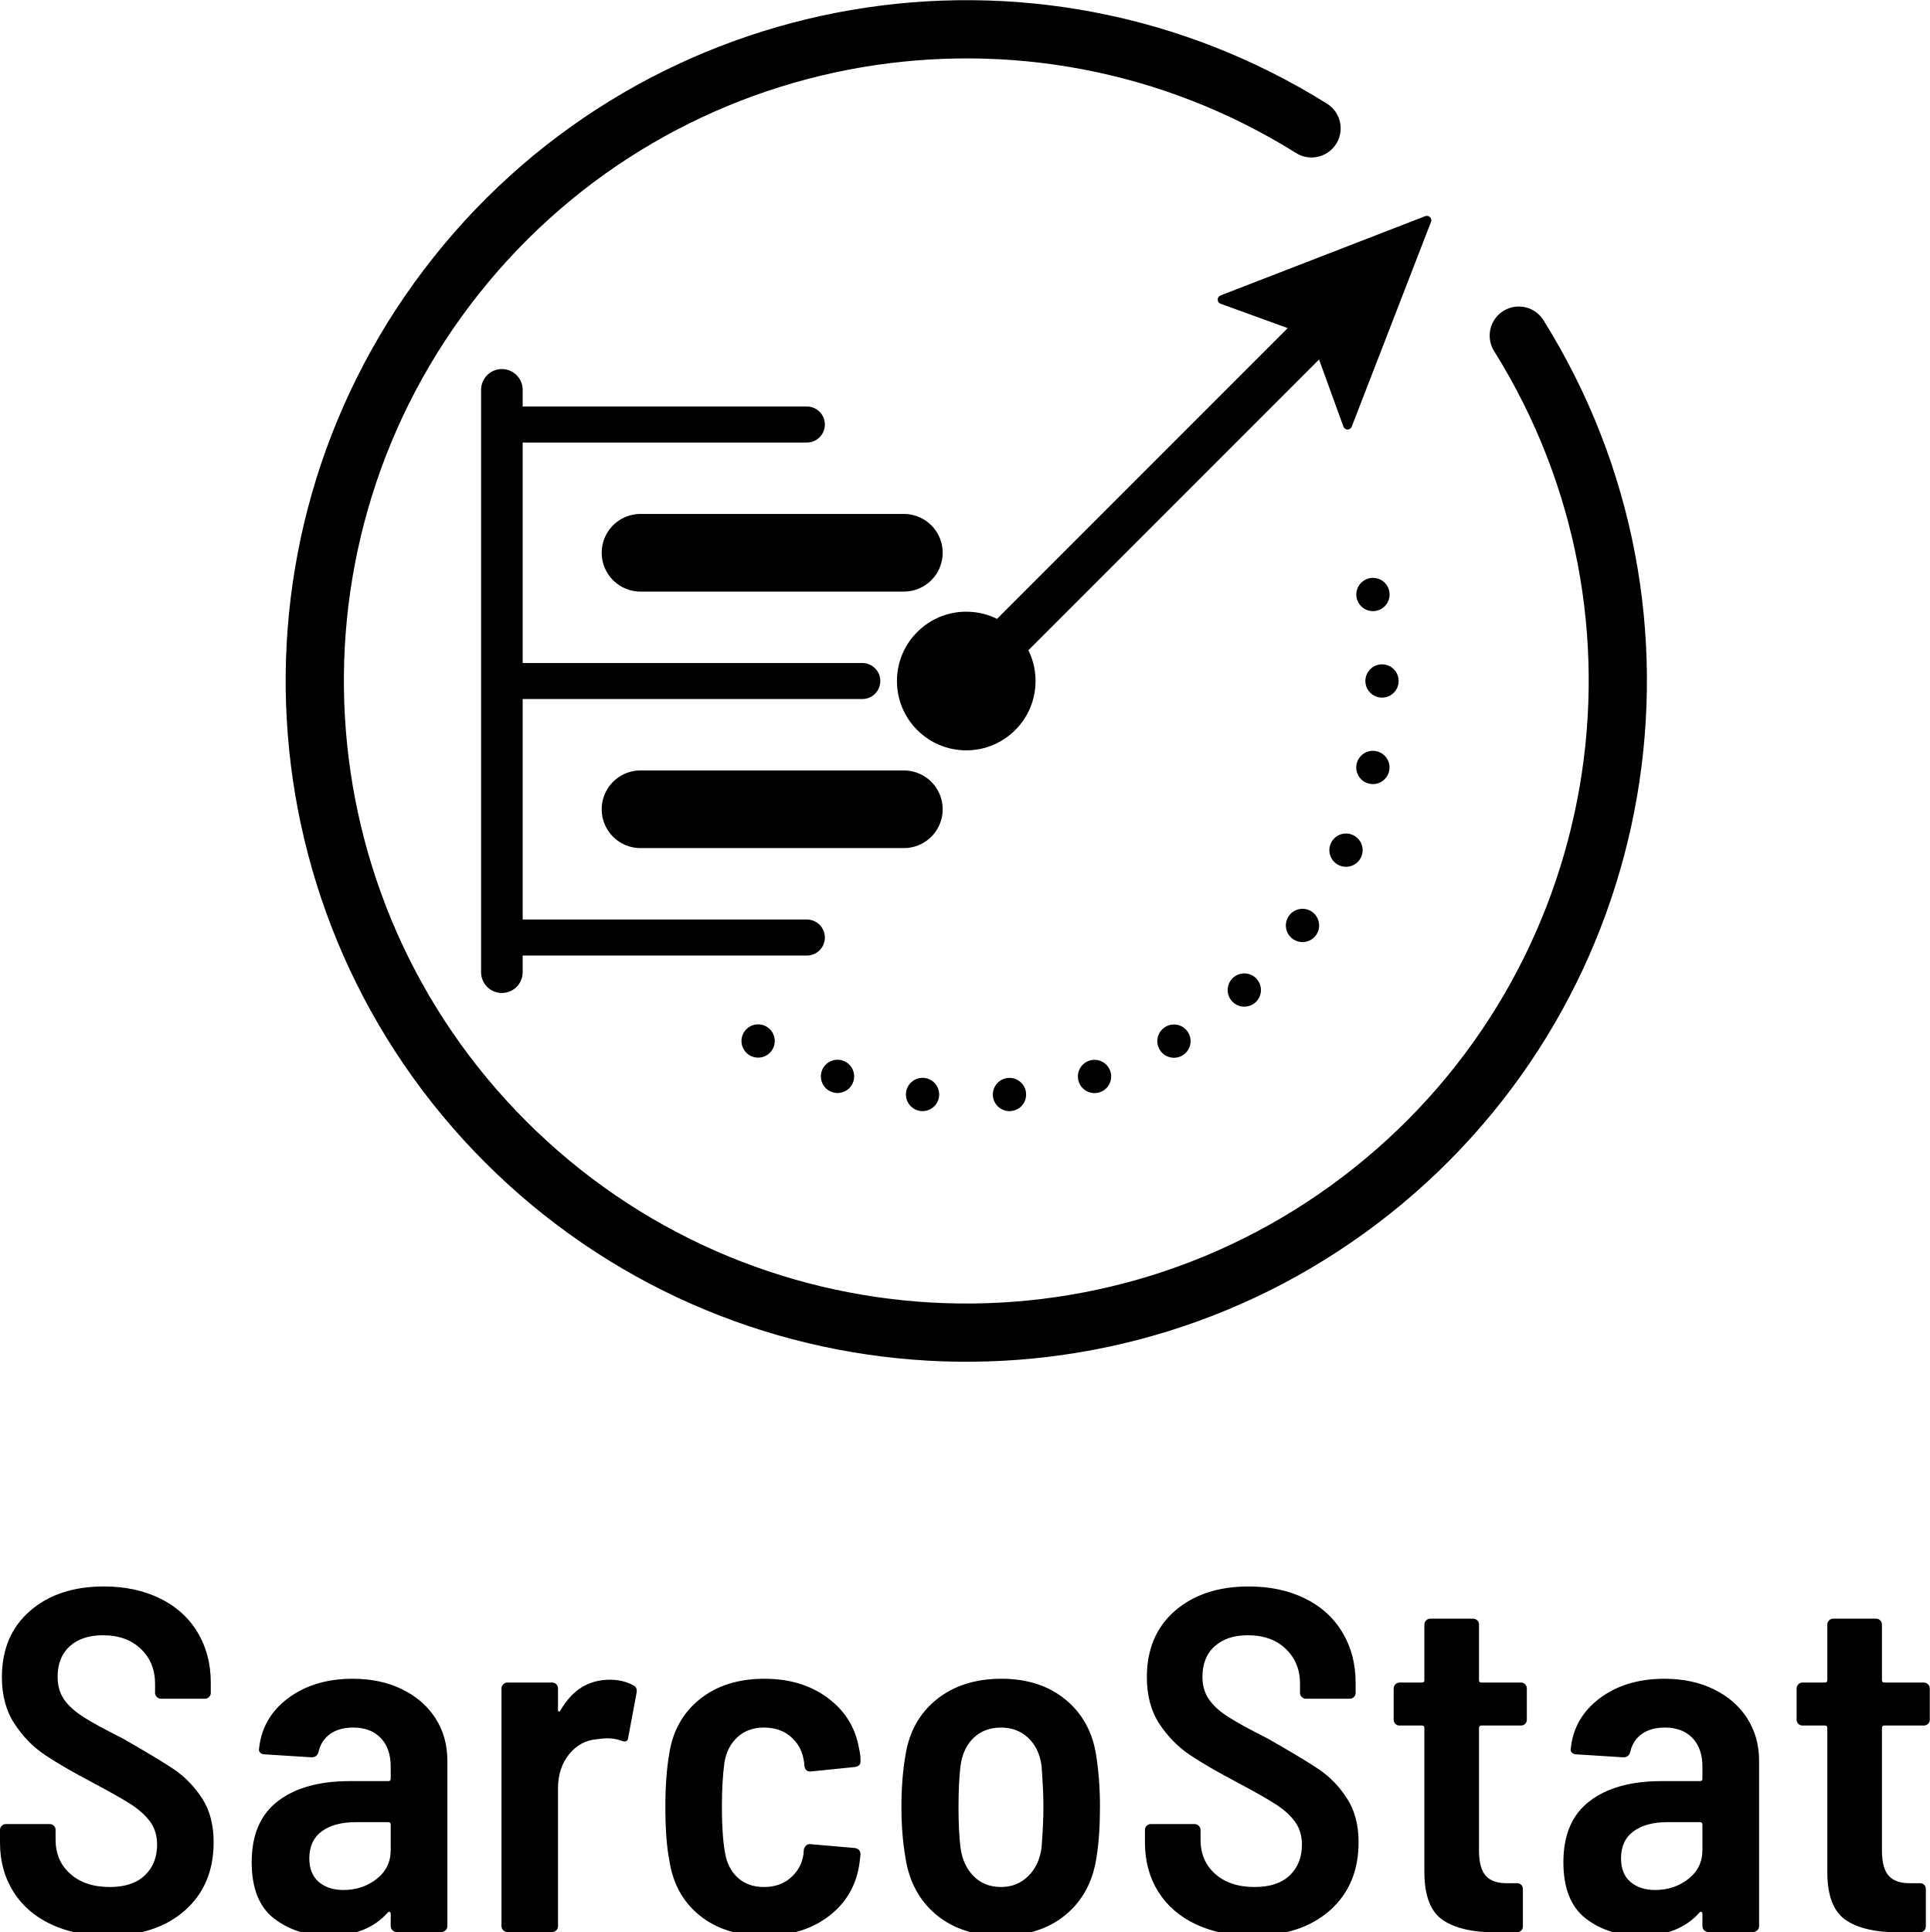
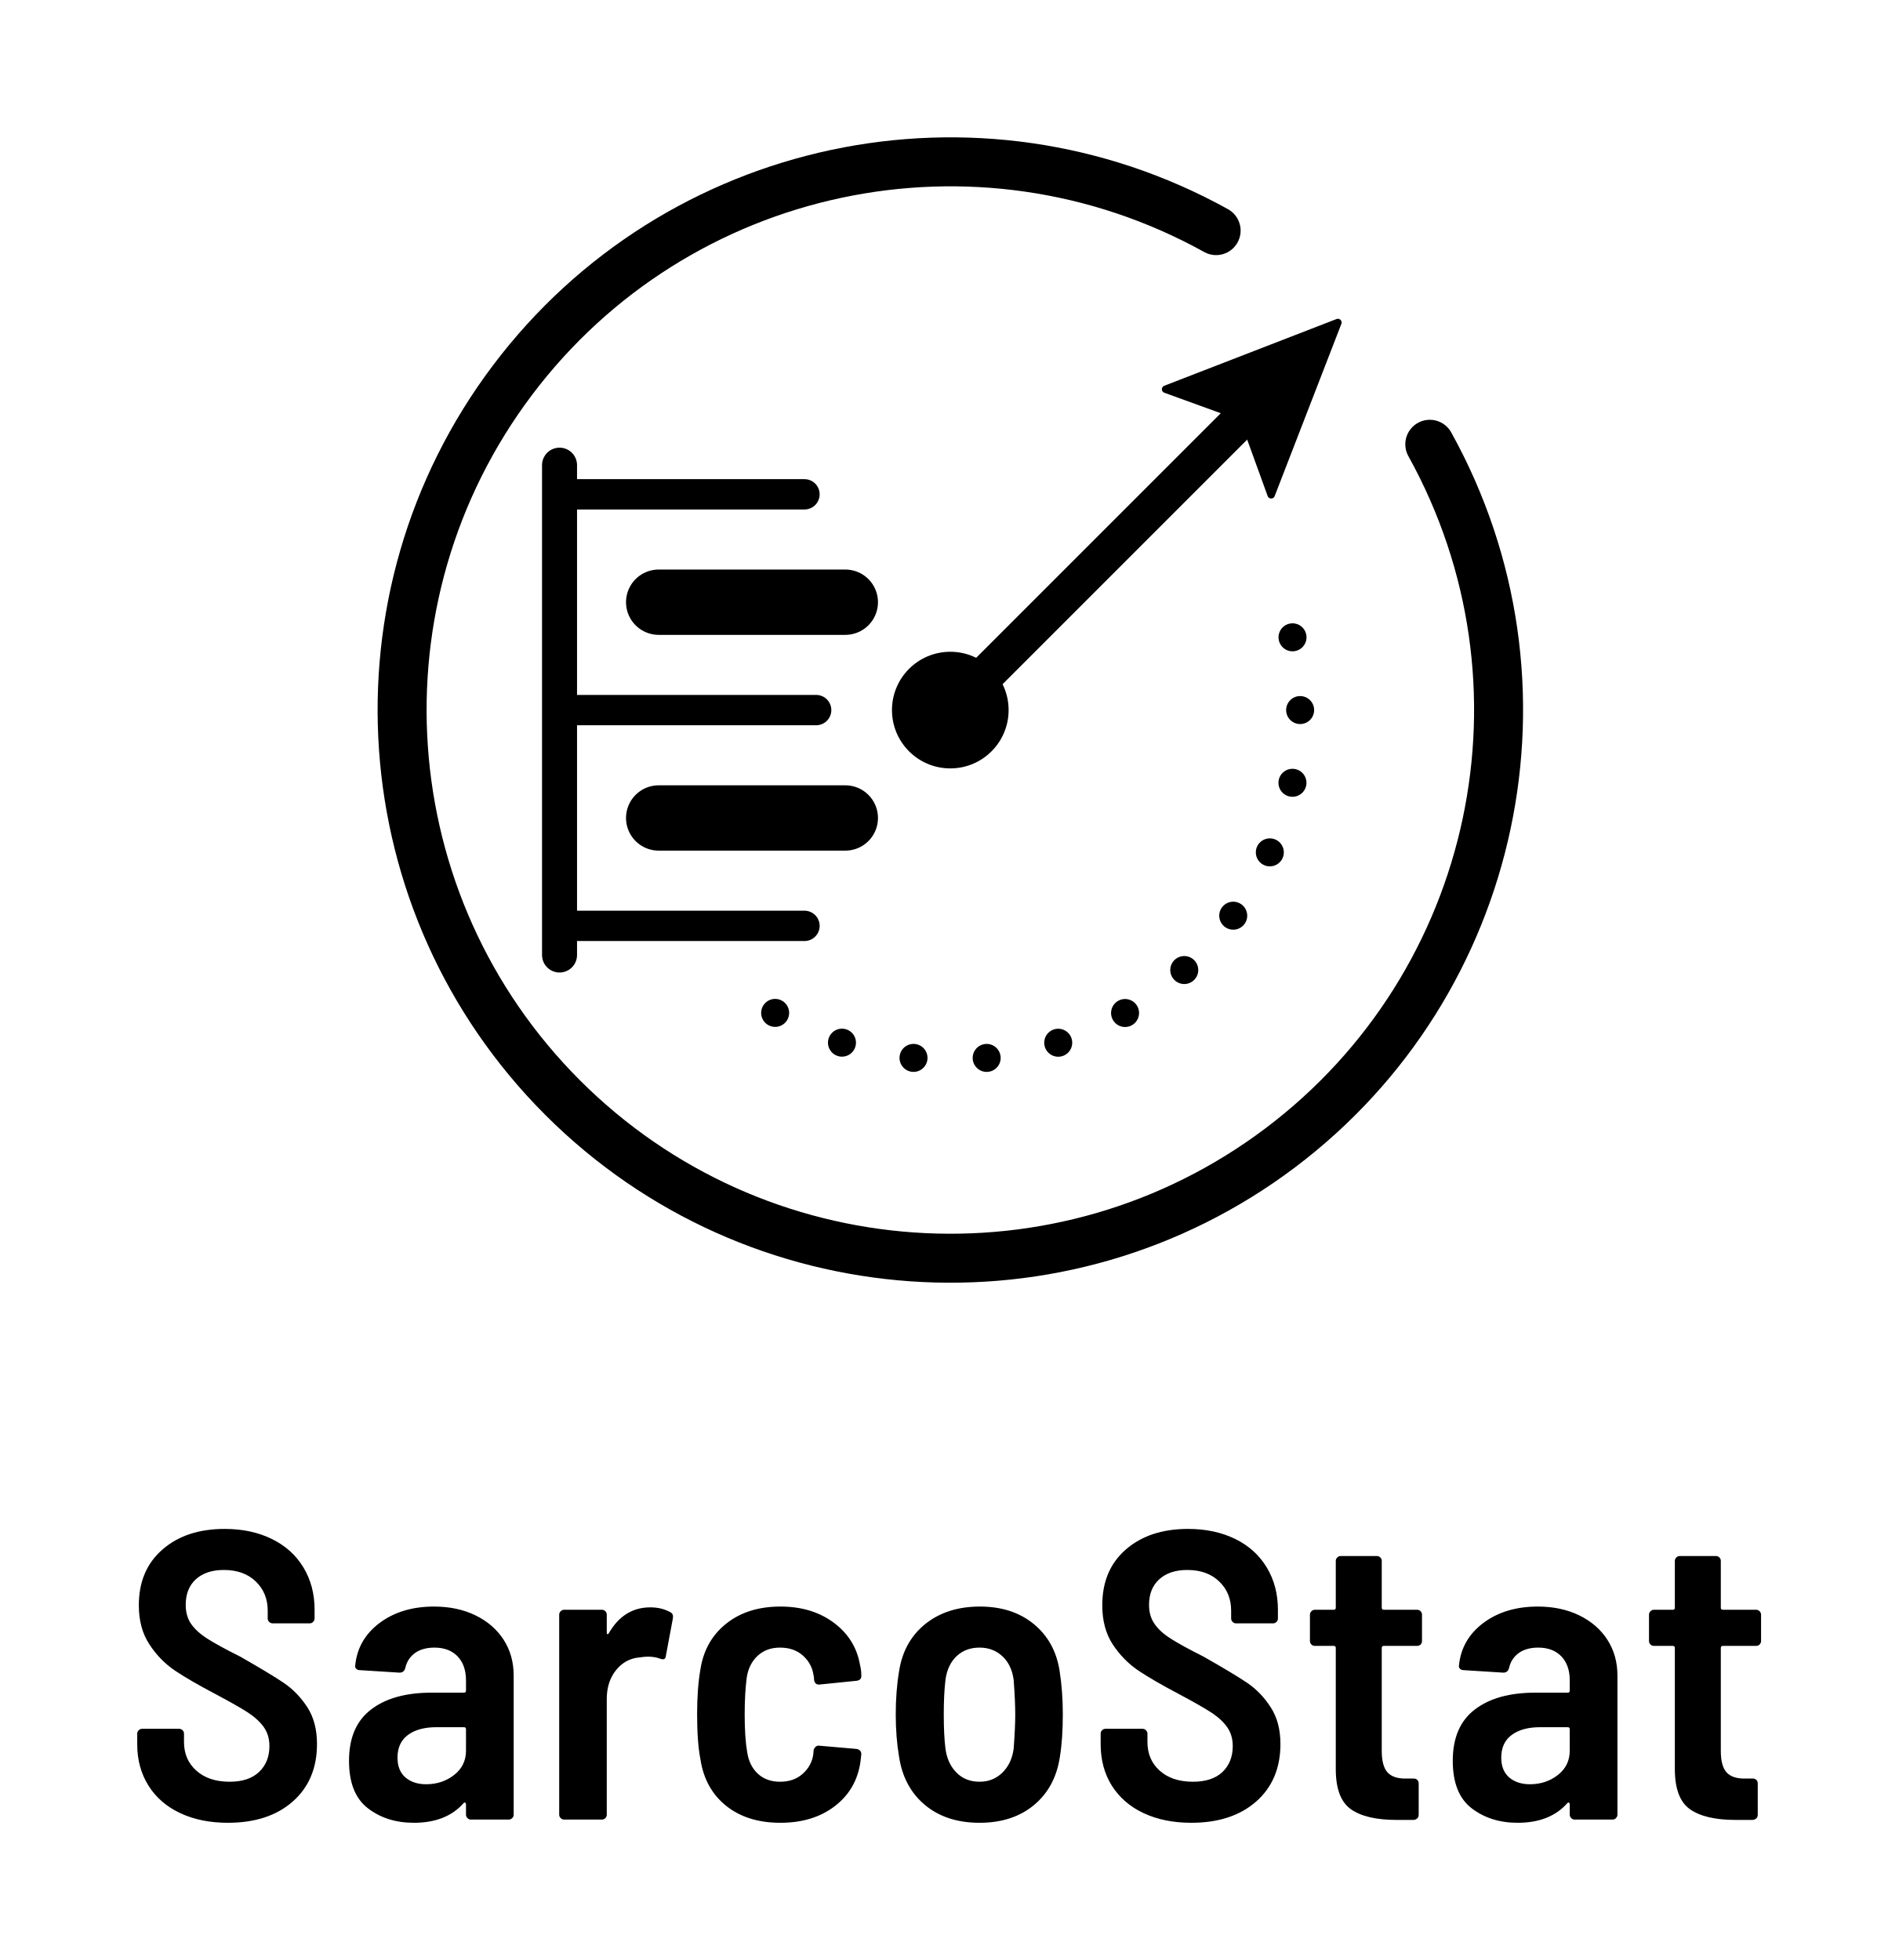
- <svg xmlns="http://www.w3.org/2000/svg" viewBox="0 0 142 142.13" fill="none" role="img" aria-label="SarcoStat">
-   <g transform="translate(9.9 -11.1) scale(1.02)">
-     <path d="M84.91 20.14A47 47 0 1 0 99.86 35.09" stroke="currentColor" stroke-width="4.2" stroke-linecap="round" />
+ <svg xmlns="http://www.w3.org/2000/svg" viewBox="0 0 166 171.41" fill="none" role="img" aria-label="SarcoStat">
+   <g transform="translate(21.9 0.9) scale(1.02)">
+     <path d="M82.79 18.89A47 47 0 1 0 101.11 37.21" stroke="currentColor" stroke-width="4.2" stroke-linecap="round" />
    <path d="M89.34 53.76A30 30 0 0 1 39.93 82.29" stroke="currentColor" stroke-width="2.4" stroke-linecap="round" stroke-dasharray="0 6.283" />
    <path d="M26.5 39V81" stroke="currentColor" stroke-width="3" stroke-linecap="round" />
-     <path d="M28 41.5H48.5" stroke="currentColor" stroke-width="2.6" stroke-linecap="round" />
-     <path d="M36.5 50.75H55.5" stroke="currentColor" stroke-width="5.6" stroke-linecap="round" />
-     <path d="M28 60H52.5" stroke="currentColor" stroke-width="2.6" stroke-linecap="round" />
-     <path d="M36.5 69.25H55.5" stroke="currentColor" stroke-width="5.6" stroke-linecap="round" />
-     <path d="M28 78.5H48.5" stroke="currentColor" stroke-width="2.6" stroke-linecap="round" />
+     <path d="M28 41.5H47.5" stroke="currentColor" stroke-width="2.6" stroke-linecap="round" />
+     <path d="M35 50.75H51" stroke="currentColor" stroke-width="5.6" stroke-linecap="round" />
+     <path d="M28 60H48.5" stroke="currentColor" stroke-width="2.6" stroke-linecap="round" />
+     <path d="M35 69.25H51" stroke="currentColor" stroke-width="5.6" stroke-linecap="round" />
+     <path d="M28 78.5H47.5" stroke="currentColor" stroke-width="2.6" stroke-linecap="round" />
    <path d="M60 60L84.47 35.53" stroke="currentColor" stroke-width="3.2" stroke-linecap="round" />
    <path d="M93.23 26.77L78.46 32.49L85.1 34.9L87.51 41.54Z" fill="currentColor" stroke="currentColor" stroke-width="0.64" stroke-linejoin="round" />
    <circle cx="60" cy="60" r="5" fill="currentColor" />
  </g>
-   <path d="M0 135.56V134.62Q0 134.44 0.13 134.32Q0.25 134.19 0.43 134.19H3.66Q3.84 134.19 3.97 134.32Q4.09 134.44 4.09 134.62V135.34Q4.09 136.89 5.17 137.85Q6.25 138.82 8.08 138.82Q9.76 138.82 10.66 137.96Q11.56 137.1 11.56 135.7Q11.56 134.73 11.06 134.03Q10.55 133.33 9.64 132.74Q8.72 132.15 6.82 131.14Q4.63 129.99 3.3 129.1Q1.97 128.2 1.06 126.8Q0.14 125.4 0.14 123.39Q0.14 120.3 2.21 118.51Q4.27 116.71 7.65 116.71Q9.98 116.71 11.77 117.59Q13.57 118.47 14.54 120.09Q15.51 121.7 15.51 123.78V124.54Q15.51 124.72 15.38 124.84Q15.26 124.97 15.08 124.97H11.85Q11.67 124.97 11.54 124.84Q11.41 124.72 11.41 124.54V123.86Q11.41 122.31 10.37 121.31Q9.33 120.3 7.57 120.3Q6.03 120.3 5.13 121.11Q4.24 121.92 4.24 123.35Q4.24 124.32 4.7 125Q5.17 125.69 6.12 126.3Q7.07 126.91 9.01 127.88Q11.59 129.35 12.81 130.17Q14.03 131 14.88 132.31Q15.72 133.62 15.72 135.52Q15.72 138.68 13.6 140.55Q11.49 142.41 7.93 142.41Q5.56 142.41 3.77 141.57Q1.97 140.73 0.99 139.17Q0 137.6 0 135.56ZM32.92 129.53V141.7Q32.92 141.88 32.79 142Q32.66 142.13 32.48 142.13H29.18Q29 142.13 28.88 142Q28.75 141.88 28.75 141.7V140.8Q28.75 140.69 28.68 140.65Q28.61 140.62 28.54 140.69Q27.03 142.41 24.19 142.41Q21.82 142.41 20.17 141.14Q18.52 139.87 18.52 136.99Q18.52 133.98 20.44 132.51Q22.36 131.03 25.74 131.03H28.57Q28.75 131.03 28.75 130.86V129.96Q28.75 128.63 28.02 127.86Q27.28 127.09 25.99 127.09Q24.95 127.09 24.28 127.57Q23.62 128.06 23.44 128.88Q23.33 129.28 22.94 129.28L19.46 129.06Q19.28 129.06 19.15 128.94Q19.02 128.81 19.06 128.67Q19.28 126.37 21.2 124.93Q23.12 123.5 25.95 123.5Q28 123.5 29.58 124.27Q31.16 125.04 32.04 126.4Q32.92 127.77 32.92 129.53ZM28.75 136.1V134.23Q28.75 134.05 28.57 134.05H26.17Q24.59 134.05 23.67 134.73Q22.76 135.41 22.76 136.71Q22.76 137.85 23.46 138.45Q24.16 139.04 25.27 139.04Q26.67 139.04 27.71 138.23Q28.75 137.42 28.75 136.1ZM46.63 124Q46.91 124.14 46.84 124.54L46.23 127.8Q46.2 128.24 45.73 128.06Q45.26 127.88 44.65 127.88Q44.4 127.88 43.9 127.95Q42.68 128.06 41.87 129.06Q41.06 130.07 41.06 131.57V141.7Q41.06 141.88 40.94 142Q40.81 142.13 40.63 142.13H37.33Q37.15 142.13 37.03 142Q36.9 141.88 36.9 141.7V124.21Q36.9 124.04 37.03 123.91Q37.15 123.78 37.33 123.78H40.63Q40.81 123.78 40.94 123.91Q41.06 124.04 41.06 124.21V125.76Q41.06 125.9 41.12 125.92Q41.17 125.94 41.24 125.83Q42.54 123.57 44.87 123.57Q45.87 123.57 46.63 124ZM49.25 136.85Q48.96 135.38 48.96 132.9Q48.96 130.64 49.25 128.99Q49.64 126.48 51.51 124.99Q53.38 123.5 56.25 123.5Q59.01 123.5 60.91 124.91Q62.82 126.33 63.21 128.63Q63.25 128.77 63.28 128.99Q63.32 129.2 63.32 129.53V129.6Q63.32 129.92 62.92 129.99L59.66 130.32H59.59Q59.26 130.32 59.19 129.92Q59.19 129.67 59.12 129.38Q58.94 128.41 58.17 127.75Q57.4 127.09 56.21 127.09Q55.03 127.09 54.26 127.8Q53.48 128.52 53.3 129.71Q53.12 131.07 53.12 132.94Q53.12 134.98 53.34 136.24Q53.52 137.42 54.27 138.12Q55.03 138.82 56.21 138.82Q57.43 138.82 58.2 138.12Q58.98 137.42 59.12 136.42L59.15 136.06Q59.19 135.88 59.33 135.76Q59.48 135.63 59.66 135.67L62.89 135.95Q63.32 136.02 63.32 136.42L63.25 137.03Q62.92 139.47 61.02 140.94Q59.12 142.41 56.25 142.41Q53.34 142.41 51.49 140.92Q49.64 139.43 49.25 136.85ZM66.62 136.63Q66.33 134.91 66.33 132.94Q66.33 130.89 66.62 129.17Q67.02 126.55 68.92 125.02Q70.82 123.5 73.69 123.5Q76.53 123.5 78.39 125.02Q80.26 126.55 80.66 129.13Q80.94 130.93 80.94 132.9Q80.94 135.06 80.69 136.6Q80.3 139.29 78.43 140.85Q76.56 142.41 73.66 142.41Q70.75 142.41 68.88 140.85Q67.02 139.29 66.62 136.63ZM76.64 135.95Q76.78 134.09 76.78 132.94Q76.78 131.75 76.64 129.89Q76.46 128.59 75.65 127.84Q74.84 127.09 73.66 127.09Q72.44 127.09 71.65 127.84Q70.86 128.59 70.68 129.89Q70.53 131.14 70.53 132.94Q70.53 134.77 70.68 135.95Q70.86 137.24 71.65 138.03Q72.44 138.82 73.66 138.82Q74.84 138.82 75.65 138.03Q76.46 137.24 76.64 135.95Z" fill="currentColor" />
-   <path d="M84.25 135.56V134.62Q84.25 134.44 84.37 134.32Q84.5 134.19 84.68 134.19H87.91Q88.09 134.19 88.21 134.32Q88.34 134.44 88.34 134.62V135.34Q88.34 136.89 89.41 137.85Q90.49 138.82 92.32 138.82Q94.01 138.82 94.91 137.96Q95.8 137.1 95.8 135.7Q95.8 134.73 95.3 134.03Q94.8 133.33 93.88 132.74Q92.97 132.15 91.07 131.14Q88.88 129.99 87.55 129.1Q86.22 128.2 85.3 126.8Q84.39 125.4 84.39 123.39Q84.39 120.3 86.45 118.51Q88.52 116.71 91.89 116.71Q94.22 116.71 96.02 117.59Q97.81 118.47 98.78 120.09Q99.75 121.7 99.75 123.78V124.54Q99.75 124.72 99.63 124.84Q99.5 124.97 99.32 124.97H96.09Q95.91 124.97 95.79 124.84Q95.66 124.72 95.66 124.54V123.86Q95.66 122.31 94.62 121.31Q93.58 120.3 91.82 120.3Q90.28 120.3 89.38 121.11Q88.48 121.92 88.48 123.35Q88.48 124.32 88.95 125Q89.41 125.69 90.37 126.3Q91.32 126.91 93.25 127.88Q95.84 129.35 97.06 130.17Q98.28 131 99.12 132.31Q99.97 133.62 99.97 135.52Q99.97 138.68 97.85 140.55Q95.73 142.41 92.18 142.41Q89.81 142.41 88.01 141.57Q86.22 140.73 85.23 139.17Q84.25 137.6 84.25 135.56ZM111.92 126.94H109.01Q108.83 126.94 108.83 127.12V136.13Q108.83 137.46 109.35 138.02Q109.87 138.57 110.99 138.54H111.63Q111.81 138.54 111.94 138.66Q112.06 138.79 112.06 138.97V141.7Q112.06 142.09 111.63 142.16H110.13Q107.47 142.16 106.14 141.23Q104.81 140.3 104.81 137.71V127.12Q104.81 126.94 104.63 126.94H102.98Q102.8 126.94 102.68 126.82Q102.55 126.69 102.55 126.51V124.21Q102.55 124.04 102.68 123.91Q102.8 123.78 102.98 123.78H104.63Q104.81 123.78 104.81 123.6V119.51Q104.81 119.33 104.94 119.21Q105.06 119.08 105.24 119.08H108.4Q108.58 119.08 108.71 119.21Q108.83 119.33 108.83 119.51V123.6Q108.83 123.78 109.01 123.78H111.92Q112.1 123.78 112.23 123.91Q112.35 124.04 112.35 124.21V126.51Q112.35 126.69 112.23 126.82Q112.1 126.94 111.92 126.94ZM129.44 129.53V141.7Q129.44 141.88 129.31 142Q129.19 142.13 129.01 142.13H125.7Q125.52 142.13 125.4 142Q125.27 141.88 125.27 141.7V140.8Q125.27 140.69 125.2 140.65Q125.13 140.62 125.06 140.69Q123.55 142.41 120.71 142.41Q118.35 142.41 116.69 141.14Q115.04 139.87 115.04 136.99Q115.04 133.98 116.96 132.51Q118.88 131.03 122.26 131.03H125.09Q125.27 131.03 125.27 130.86V129.96Q125.27 128.63 124.54 127.86Q123.8 127.09 122.51 127.09Q121.47 127.09 120.8 127.57Q120.14 128.06 119.96 128.88Q119.85 129.28 119.46 129.28L115.98 129.06Q115.8 129.06 115.67 128.94Q115.55 128.81 115.58 128.67Q115.8 126.37 117.72 124.93Q119.64 123.5 122.47 123.5Q124.52 123.5 126.1 124.27Q127.68 125.04 128.56 126.4Q129.44 127.77 129.44 129.53ZM125.27 136.1V134.23Q125.27 134.05 125.09 134.05H122.69Q121.11 134.05 120.19 134.73Q119.28 135.41 119.28 136.71Q119.28 137.85 119.98 138.45Q120.68 139.04 121.79 139.04Q123.19 139.04 124.23 138.23Q125.27 137.42 125.27 136.1ZM141.57 126.94H138.66Q138.48 126.94 138.48 127.12V136.13Q138.48 137.46 139 138.02Q139.52 138.57 140.64 138.54H141.28Q141.46 138.54 141.59 138.66Q141.71 138.79 141.71 138.97V141.7Q141.71 142.09 141.28 142.16H139.77Q137.12 142.16 135.79 141.23Q134.46 140.3 134.46 137.71V127.12Q134.46 126.94 134.28 126.94H132.63Q132.45 126.94 132.33 126.82Q132.2 126.69 132.2 126.51V124.21Q132.2 124.04 132.33 123.91Q132.45 123.78 132.63 123.78H134.28Q134.46 123.78 134.46 123.6V119.51Q134.46 119.33 134.59 119.21Q134.71 119.08 134.89 119.08H138.05Q138.23 119.08 138.36 119.21Q138.48 119.33 138.48 119.51V123.6Q138.48 123.78 138.66 123.78H141.57Q141.75 123.78 141.87 123.91Q142 124.04 142 124.21V126.51Q142 126.69 141.87 126.82Q141.75 126.94 141.57 126.94Z" fill="currentColor" />
+   <path d="M12 152.56V151.62Q12 151.44 12.13 151.32Q12.25 151.19 12.43 151.19H15.66Q15.84 151.19 15.97 151.32Q16.09 151.44 16.09 151.62V152.34Q16.09 153.89 17.17 154.85Q18.25 155.82 20.08 155.82Q21.76 155.82 22.66 154.96Q23.56 154.1 23.56 152.7Q23.56 151.73 23.06 151.03Q22.55 150.33 21.64 149.74Q20.72 149.15 18.82 148.14Q16.63 146.99 15.3 146.1Q13.97 145.2 13.06 143.8Q12.14 142.4 12.14 140.39Q12.14 137.3 14.21 135.51Q16.27 133.71 19.65 133.71Q21.98 133.71 23.77 134.59Q25.57 135.47 26.54 137.09Q27.51 138.7 27.51 140.78V141.54Q27.51 141.72 27.38 141.84Q27.26 141.97 27.08 141.97H23.85Q23.67 141.97 23.54 141.84Q23.41 141.72 23.41 141.54V140.86Q23.41 139.31 22.37 138.31Q21.33 137.3 19.57 137.3Q18.03 137.3 17.13 138.11Q16.24 138.92 16.24 140.35Q16.24 141.32 16.7 142Q17.17 142.69 18.12 143.3Q19.07 143.91 21.01 144.88Q23.59 146.35 24.81 147.17Q26.03 148 26.88 149.31Q27.72 150.62 27.72 152.52Q27.72 155.68 25.6 157.55Q23.49 159.41 19.93 159.41Q17.56 159.41 15.77 158.57Q13.97 157.73 12.99 156.17Q12 154.6 12 152.56ZM44.92 146.53V158.7Q44.92 158.88 44.79 159Q44.66 159.13 44.48 159.13H41.18Q41 159.13 40.88 159Q40.75 158.88 40.75 158.7V157.8Q40.75 157.69 40.68 157.65Q40.61 157.62 40.54 157.69Q39.03 159.41 36.19 159.41Q33.82 159.41 32.17 158.14Q30.52 156.87 30.52 153.99Q30.52 150.98 32.44 149.51Q34.36 148.03 37.74 148.03H40.57Q40.75 148.03 40.75 147.86V146.96Q40.75 145.63 40.02 144.86Q39.28 144.09 37.99 144.09Q36.95 144.09 36.28 144.57Q35.62 145.06 35.44 145.88Q35.33 146.28 34.94 146.28L31.46 146.06Q31.28 146.06 31.15 145.94Q31.02 145.81 31.06 145.67Q31.28 143.37 33.2 141.93Q35.12 140.5 37.95 140.5Q40 140.5 41.58 141.27Q43.16 142.04 44.04 143.4Q44.92 144.77 44.92 146.53ZM40.75 153.1V151.23Q40.75 151.05 40.57 151.05H38.17Q36.59 151.05 35.67 151.73Q34.76 152.41 34.76 153.71Q34.76 154.85 35.46 155.45Q36.16 156.04 37.27 156.04Q38.67 156.04 39.71 155.23Q40.75 154.42 40.75 153.1ZM58.63 141Q58.91 141.14 58.84 141.54L58.23 144.8Q58.2 145.24 57.73 145.06Q57.26 144.88 56.65 144.88Q56.4 144.88 55.9 144.95Q54.68 145.06 53.87 146.06Q53.06 147.07 53.06 148.57V158.7Q53.06 158.88 52.94 159Q52.81 159.13 52.63 159.13H49.33Q49.15 159.13 49.03 159Q48.9 158.88 48.9 158.7V141.21Q48.9 141.04 49.03 140.91Q49.15 140.78 49.33 140.78H52.63Q52.81 140.78 52.94 140.91Q53.06 141.04 53.06 141.21V142.76Q53.06 142.9 53.12 142.92Q53.17 142.94 53.24 142.83Q54.54 140.57 56.87 140.57Q57.87 140.57 58.63 141ZM61.25 153.85Q60.96 152.38 60.96 149.9Q60.96 147.64 61.25 145.99Q61.64 143.48 63.51 141.99Q65.38 140.5 68.25 140.5Q71.01 140.5 72.91 141.91Q74.82 143.33 75.21 145.63Q75.25 145.77 75.28 145.99Q75.32 146.2 75.32 146.53V146.6Q75.32 146.92 74.92 146.99L71.66 147.32H71.59Q71.26 147.32 71.19 146.92Q71.19 146.67 71.12 146.38Q70.94 145.41 70.17 144.75Q69.4 144.09 68.21 144.09Q67.03 144.09 66.26 144.8Q65.48 145.52 65.3 146.71Q65.12 148.07 65.12 149.94Q65.12 151.98 65.34 153.24Q65.52 154.42 66.27 155.12Q67.03 155.82 68.21 155.82Q69.43 155.82 70.2 155.12Q70.98 154.42 71.12 153.42L71.15 153.06Q71.19 152.88 71.33 152.76Q71.48 152.63 71.66 152.67L74.89 152.95Q75.32 153.02 75.32 153.42L75.25 154.03Q74.92 156.47 73.02 157.94Q71.12 159.41 68.25 159.41Q65.34 159.41 63.49 157.92Q61.64 156.43 61.25 153.85ZM78.62 153.63Q78.33 151.91 78.33 149.94Q78.33 147.89 78.62 146.17Q79.02 143.55 80.92 142.02Q82.82 140.5 85.69 140.5Q88.53 140.5 90.39 142.02Q92.26 143.55 92.66 146.13Q92.94 147.93 92.94 149.9Q92.94 152.06 92.69 153.6Q92.3 156.29 90.43 157.85Q88.56 159.41 85.66 159.41Q82.75 159.41 80.88 157.85Q79.02 156.29 78.62 153.63ZM88.64 152.95Q88.78 151.09 88.78 149.94Q88.78 148.75 88.64 146.89Q88.46 145.59 87.65 144.84Q86.84 144.09 85.66 144.09Q84.44 144.09 83.65 144.84Q82.86 145.59 82.68 146.89Q82.53 148.14 82.53 149.94Q82.53 151.77 82.68 152.95Q82.86 154.24 83.65 155.03Q84.44 155.82 85.66 155.82Q86.84 155.82 87.65 155.03Q88.46 154.24 88.64 152.95Z" fill="currentColor" />
+   <path d="M96.25 152.56V151.62Q96.25 151.44 96.37 151.32Q96.5 151.19 96.68 151.19H99.91Q100.09 151.19 100.21 151.32Q100.34 151.44 100.34 151.62V152.34Q100.34 153.89 101.41 154.85Q102.49 155.82 104.32 155.82Q106.01 155.82 106.91 154.96Q107.8 154.1 107.8 152.7Q107.8 151.73 107.3 151.03Q106.8 150.33 105.88 149.74Q104.97 149.15 103.07 148.14Q100.88 146.99 99.55 146.1Q98.22 145.2 97.3 143.8Q96.39 142.4 96.39 140.39Q96.39 137.3 98.45 135.51Q100.52 133.71 103.89 133.71Q106.22 133.71 108.02 134.59Q109.81 135.47 110.78 137.09Q111.75 138.7 111.75 140.78V141.54Q111.75 141.72 111.63 141.84Q111.5 141.97 111.32 141.97H108.09Q107.91 141.97 107.79 141.84Q107.66 141.72 107.66 141.54V140.86Q107.66 139.31 106.62 138.31Q105.58 137.3 103.82 137.3Q102.28 137.3 101.38 138.11Q100.48 138.92 100.48 140.35Q100.48 141.32 100.95 142Q101.41 142.69 102.37 143.3Q103.32 143.91 105.25 144.88Q107.84 146.35 109.06 147.17Q110.28 148 111.12 149.31Q111.97 150.62 111.97 152.52Q111.97 155.68 109.85 157.55Q107.73 159.41 104.18 159.41Q101.81 159.41 100.01 158.57Q98.22 157.73 97.23 156.17Q96.25 154.6 96.25 152.56ZM123.92 143.94H121.01Q120.83 143.94 120.83 144.12V153.13Q120.83 154.46 121.35 155.02Q121.87 155.57 122.99 155.54H123.63Q123.81 155.54 123.94 155.66Q124.06 155.79 124.06 155.97V158.7Q124.06 159.09 123.63 159.16H122.13Q119.47 159.16 118.14 158.23Q116.81 157.3 116.81 154.71V144.12Q116.81 143.94 116.63 143.94H114.98Q114.8 143.94 114.68 143.82Q114.55 143.69 114.55 143.51V141.21Q114.55 141.04 114.68 140.91Q114.8 140.78 114.98 140.78H116.63Q116.81 140.78 116.81 140.6V136.51Q116.81 136.33 116.94 136.21Q117.06 136.08 117.24 136.08H120.4Q120.58 136.08 120.71 136.21Q120.83 136.33 120.83 136.51V140.6Q120.83 140.78 121.01 140.78H123.92Q124.1 140.78 124.23 140.91Q124.35 141.04 124.35 141.21V143.51Q124.35 143.69 124.23 143.82Q124.1 143.94 123.92 143.94ZM141.44 146.53V158.7Q141.44 158.88 141.31 159Q141.19 159.13 141.01 159.13H137.7Q137.52 159.13 137.4 159Q137.27 158.88 137.27 158.7V157.8Q137.27 157.69 137.2 157.65Q137.13 157.62 137.06 157.69Q135.55 159.41 132.71 159.41Q130.35 159.41 128.69 158.14Q127.04 156.87 127.04 153.99Q127.04 150.98 128.96 149.51Q130.88 148.03 134.26 148.03H137.09Q137.27 148.03 137.27 147.86V146.96Q137.27 145.63 136.54 144.86Q135.8 144.09 134.51 144.09Q133.47 144.09 132.8 144.57Q132.14 145.06 131.96 145.88Q131.85 146.28 131.46 146.28L127.98 146.06Q127.8 146.06 127.67 145.94Q127.55 145.81 127.58 145.67Q127.8 143.37 129.72 141.93Q131.64 140.5 134.47 140.5Q136.52 140.5 138.1 141.27Q139.68 142.04 140.56 143.4Q141.44 144.77 141.44 146.53ZM137.27 153.1V151.23Q137.27 151.05 137.09 151.05H134.69Q133.11 151.05 132.19 151.73Q131.28 152.41 131.28 153.71Q131.28 154.85 131.98 155.45Q132.68 156.04 133.79 156.04Q135.19 156.04 136.23 155.23Q137.27 154.42 137.27 153.1ZM153.57 143.94H150.66Q150.48 143.94 150.48 144.12V153.13Q150.48 154.46 151 155.02Q151.52 155.57 152.64 155.54H153.28Q153.46 155.54 153.59 155.66Q153.71 155.79 153.71 155.97V158.7Q153.71 159.09 153.28 159.16H151.77Q149.12 159.16 147.79 158.23Q146.46 157.3 146.46 154.71V144.12Q146.46 143.94 146.28 143.94H144.63Q144.45 143.94 144.33 143.82Q144.2 143.69 144.2 143.51V141.21Q144.2 141.04 144.33 140.91Q144.45 140.78 144.63 140.78H146.28Q146.46 140.78 146.46 140.6V136.51Q146.46 136.33 146.59 136.21Q146.71 136.08 146.89 136.08H150.05Q150.23 136.08 150.36 136.21Q150.48 136.33 150.48 136.51V140.6Q150.48 140.78 150.66 140.78H153.57Q153.75 140.78 153.87 140.91Q154 141.04 154 141.21V143.51Q154 143.69 153.87 143.82Q153.75 143.94 153.57 143.94Z" fill="currentColor" />
</svg>
